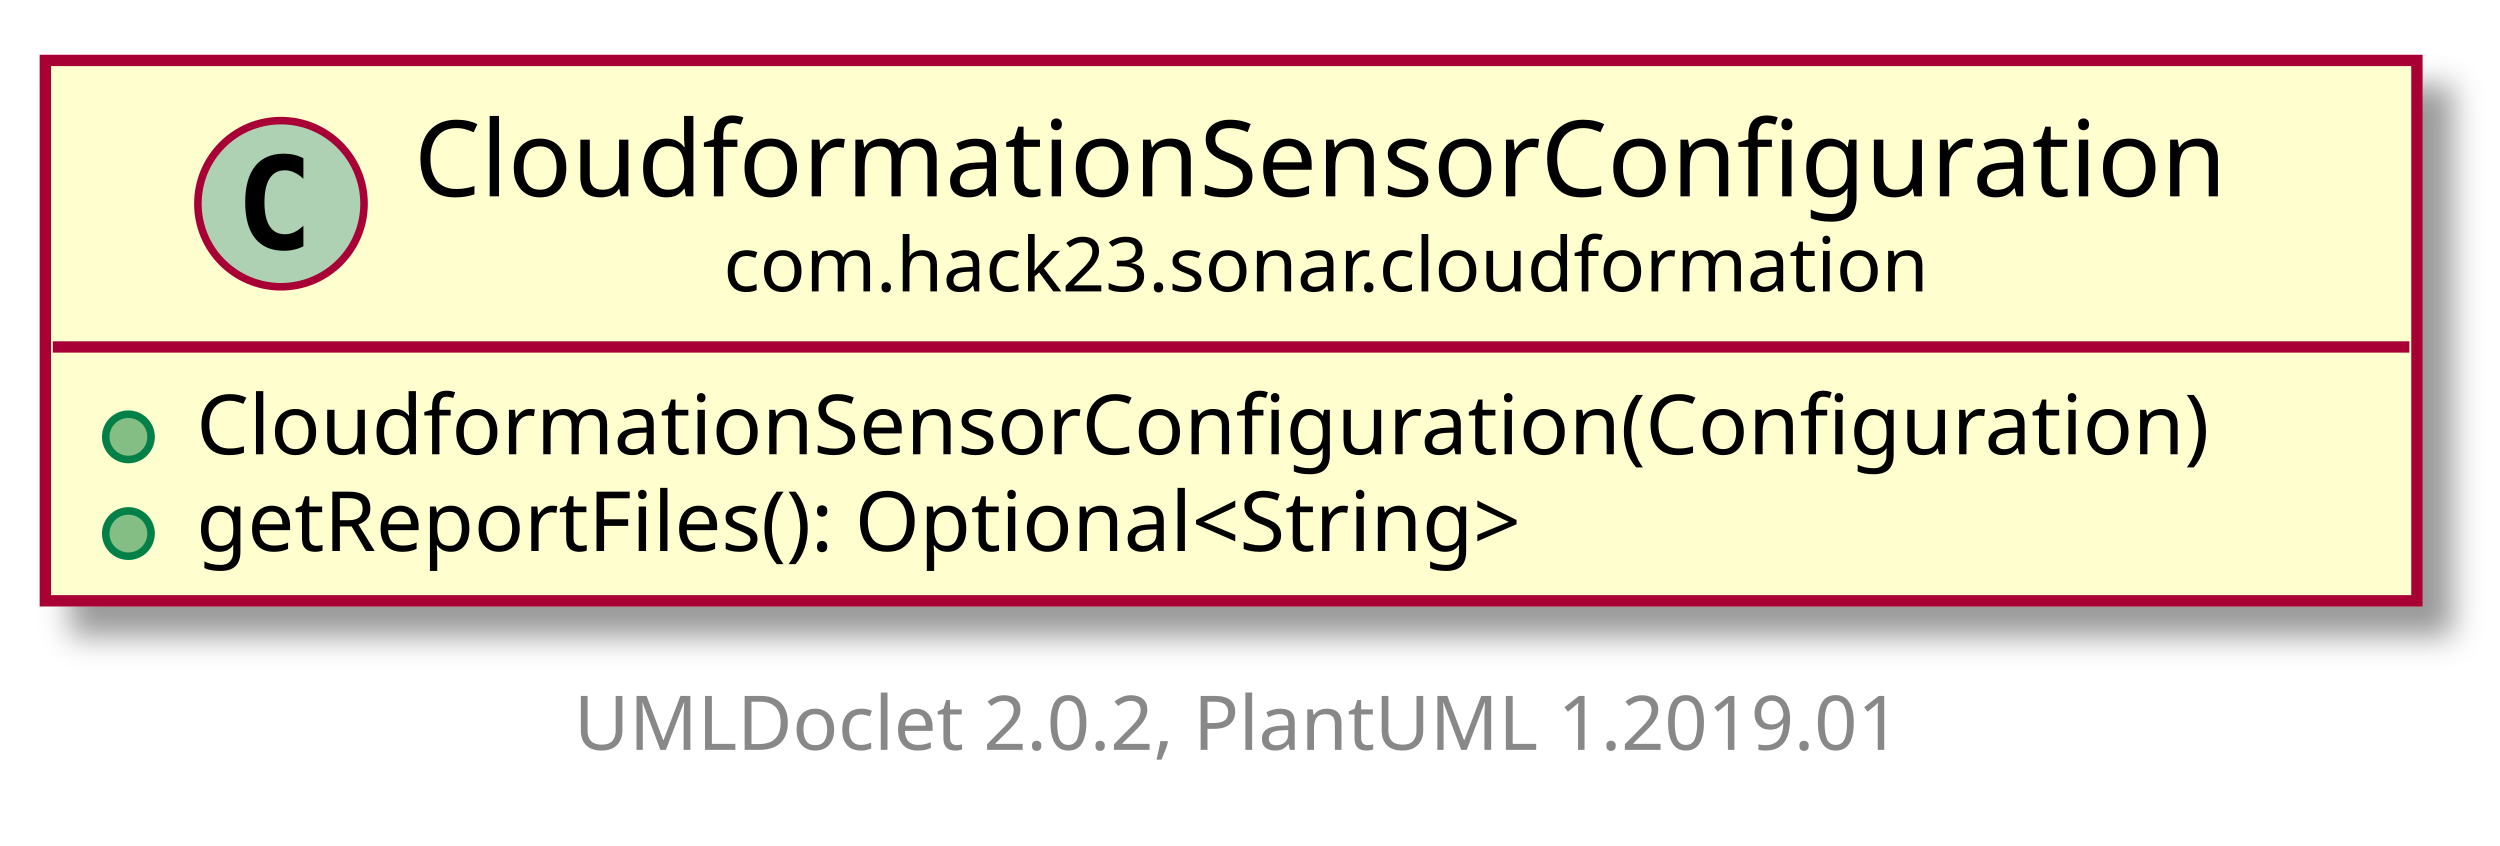
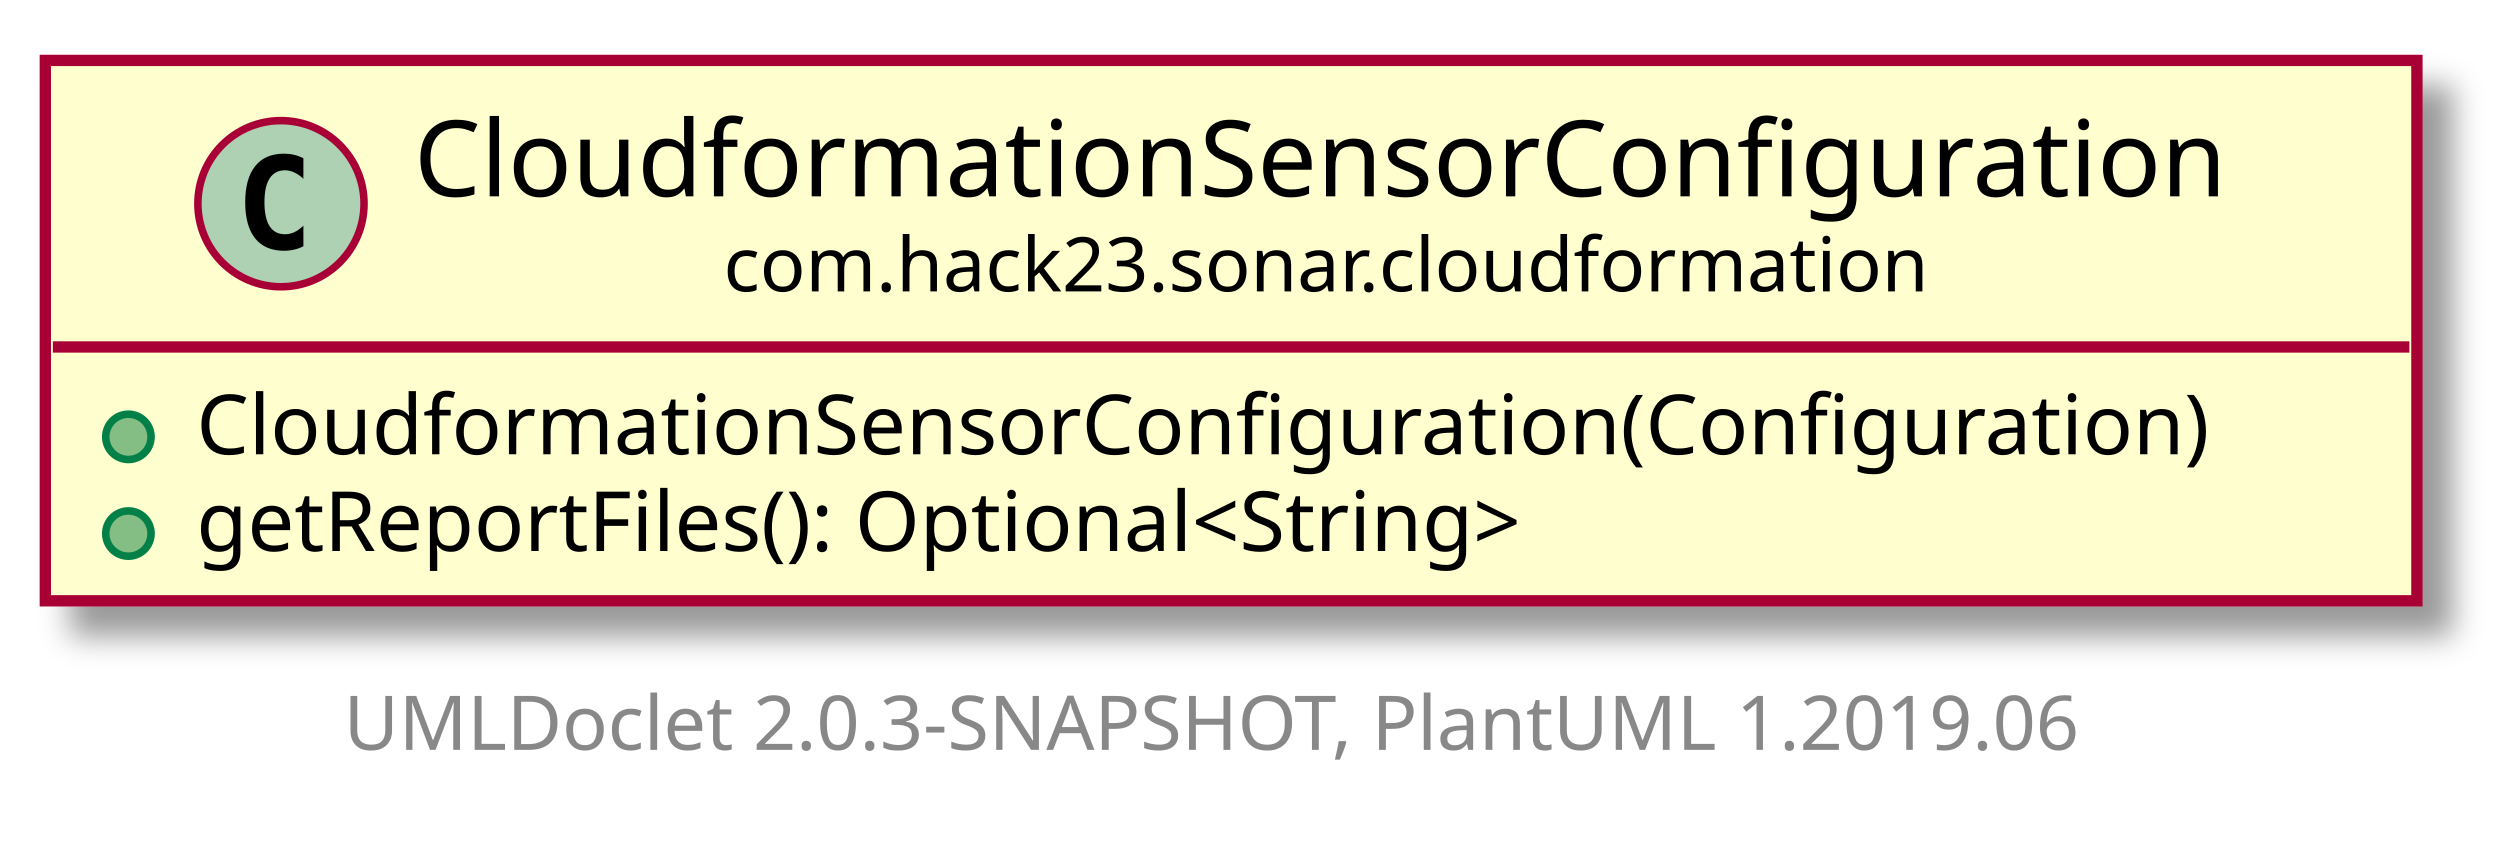
<svg xmlns="http://www.w3.org/2000/svg" xmlns:xlink="http://www.w3.org/1999/xlink" contentScriptType="application/ecmascript" contentStyleType="text/css" height="112px" preserveAspectRatio="none" style="width:331px;height:112px;" version="1.1" viewBox="0 0 331 112" width="331px" zoomAndPan="magnify">
  <defs>
-     <filter height="300%" id="f1bk07v7j4gqky" width="300%" x="-1" y="-1">
+     <filter height="300%" id="f5qm3wrfky8d5" width="300%" x="-1" y="-1">
      <feGaussianBlur result="blurOut" stdDeviation="2.0" />
      <feColorMatrix in="blurOut" result="blurOut2" type="matrix" values="0 0 0 0 0 0 0 0 0 0 0 0 0 0 0 0 0 0 .4 0" />
      <feOffset dx="4.0" dy="4.0" in="blurOut2" result="blurOut3" />
      <feBlend in="SourceGraphic" in2="blurOut3" mode="normal" />
    </filter>
  </defs>
  <g>
-     <a target="_top" xlink:actuate="onRequest" xlink:href="CloudformationSensorConfiguration.html" xlink:show="new" xlink:title="CloudformationSensorConfiguration.html" xlink:type="simple">
-       <rect fill="#FEFECE" filter="url(#f1bk07v7j4gqky)" height="71.547" id="com.hack23.sonar.cloudformation.CloudformationSensorConfiguration" style="stroke: #A80036; stroke-width: 1.5;" width="314" x="6" y="8" />
+     <a href="CloudformationSensorConfiguration.html" target="_top" xlink:actuate="onRequest" xlink:show="new" xlink:title="CloudformationSensorConfiguration.html" xlink:type="simple">
+       <rect fill="#FEFECE" filter="url(#f5qm3wrfky8d5)" height="71.547" id="com.hack23.sonar.cloudformation.CloudformationSensorConfiguration" style="stroke: #A80036; stroke-width: 1.5;" width="314" x="6" y="8" />
      <ellipse cx="37.2" cy="26.969" fill="#ADD1B2" rx="11" ry="11" style="stroke: #A80036; stroke-width: 1.0;" />
      <path d="M40.169,32.609 Q39.591,32.906 38.95,33.047 Q38.309,33.203 37.606,33.203 Q35.106,33.203 33.778,31.562 Q32.466,29.906 32.466,26.781 Q32.466,23.656 33.778,22 Q35.106,20.344 37.606,20.344 Q38.309,20.344 38.95,20.5 Q39.606,20.656 40.169,20.953 L40.169,23.672 Q39.544,23.094 38.95,22.828 Q38.356,22.547 37.731,22.547 Q36.388,22.547 35.7,23.625 Q35.013,24.688 35.013,26.781 Q35.013,28.875 35.7,29.953 Q36.388,31.016 37.731,31.016 Q38.356,31.016 38.95,30.75 Q39.544,30.469 40.169,29.891 L40.169,32.609 Z " />
      <text fill="#000000" font-family="sans-serif" font-size="14" lengthAdjust="spacingAndGlyphs" textLength="246" x="54.8" y="25.995">CloudformationSensorConfiguration</text>
      <text fill="#000000" font-family="sans-serif" font-size="10" lengthAdjust="spacingAndGlyphs" textLength="164" x="95.8" y="38.579">com.hack23.sonar.cloudformation</text>
      <line style="stroke: #A80036; stroke-width: 1.5;" x1="7" x2="319" y1="45.938" y2="45.938" />
      <ellipse cx="17" cy="57.84" fill="#84BE84" rx="3" ry="3" style="stroke: #038048; stroke-width: 1.0;" />
      <text fill="#000000" font-family="sans-serif" font-size="11" lengthAdjust="spacingAndGlyphs" textLength="288" x="26" y="60.148">CloudformationSensorConfiguration(Configuration)</text>
      <ellipse cx="17" cy="70.644" fill="#84BE84" rx="3" ry="3" style="stroke: #038048; stroke-width: 1.0;" />
      <text fill="#000000" font-family="sans-serif" font-size="11" lengthAdjust="spacingAndGlyphs" textLength="196" x="26" y="72.953">getReportFiles(): Optional&lt;String&gt;</text>
    </a>
-     <text fill="#888888" font-family="sans-serif" font-size="10" lengthAdjust="spacingAndGlyphs" textLength="186" x="76" y="99.282">UMLDoclet 2.0.2, PlantUML 1.2019.01</text>
+     <text fill="#888888" font-family="sans-serif" font-size="10" lengthAdjust="spacingAndGlyphs" textLength="247" x="45.5" y="99.282">UMLDoclet 2.0.3-SNAPSHOT, PlantUML 1.2019.06</text>
  </g>
</svg>
